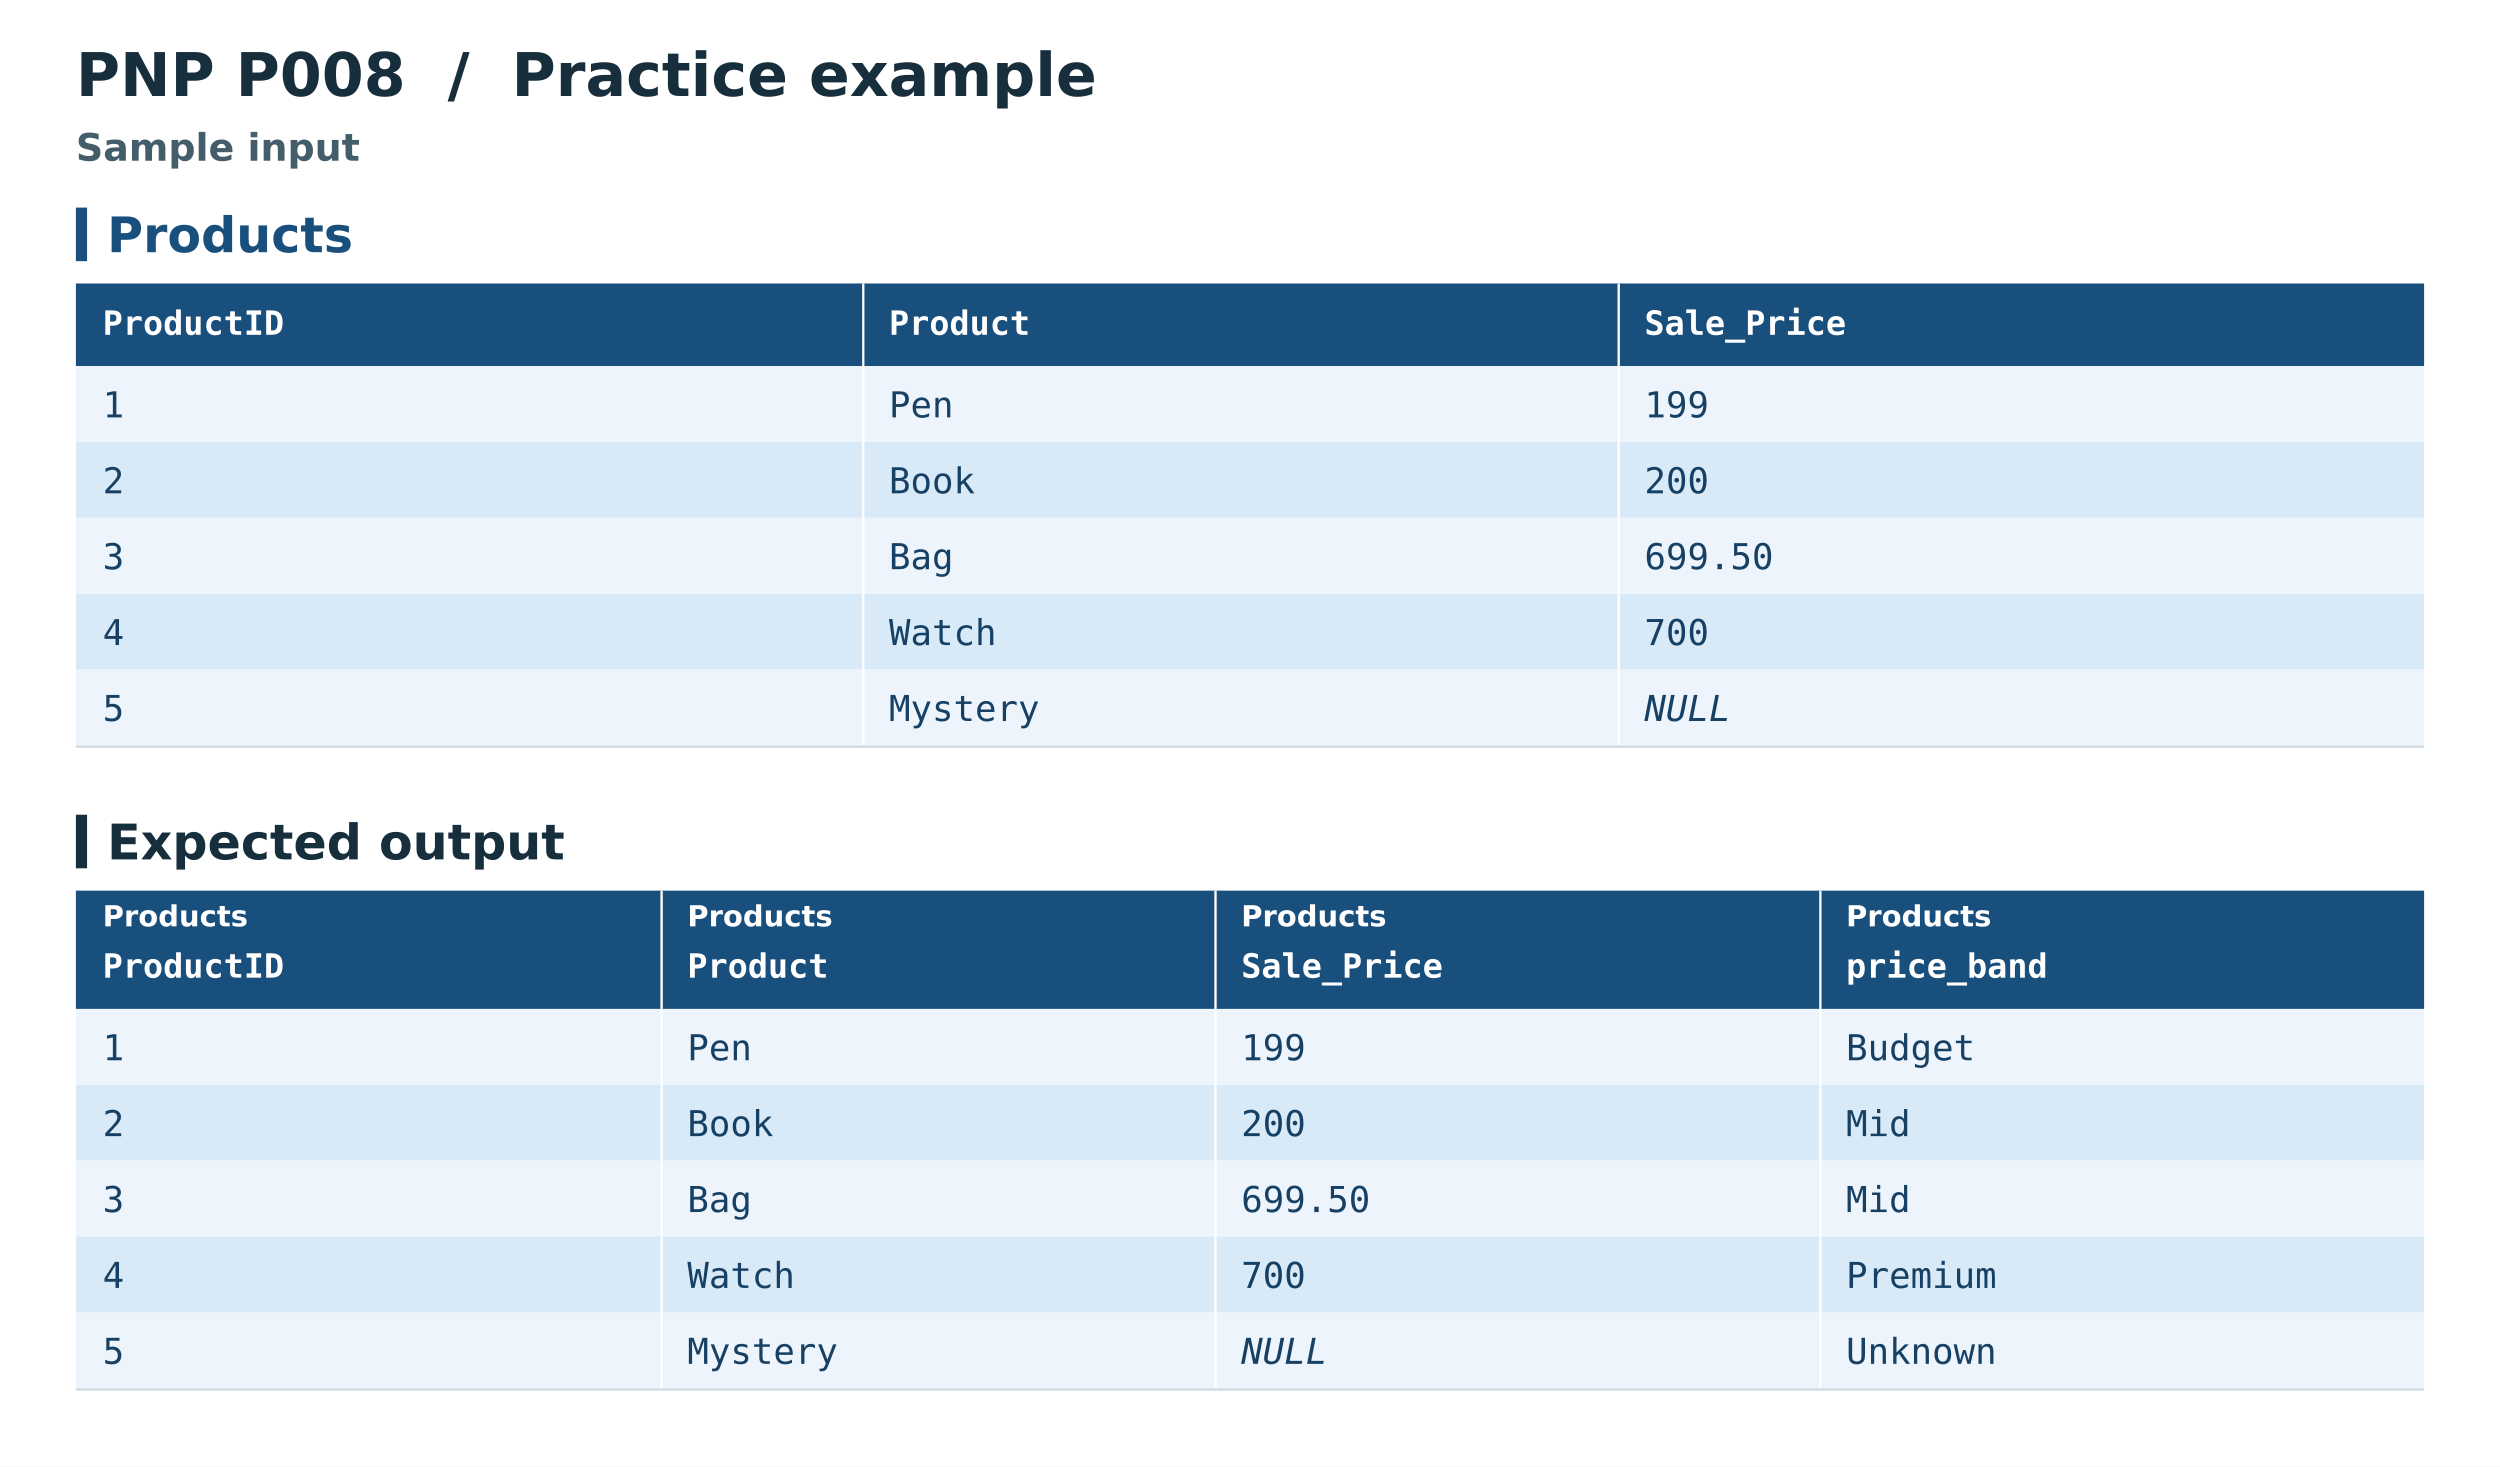
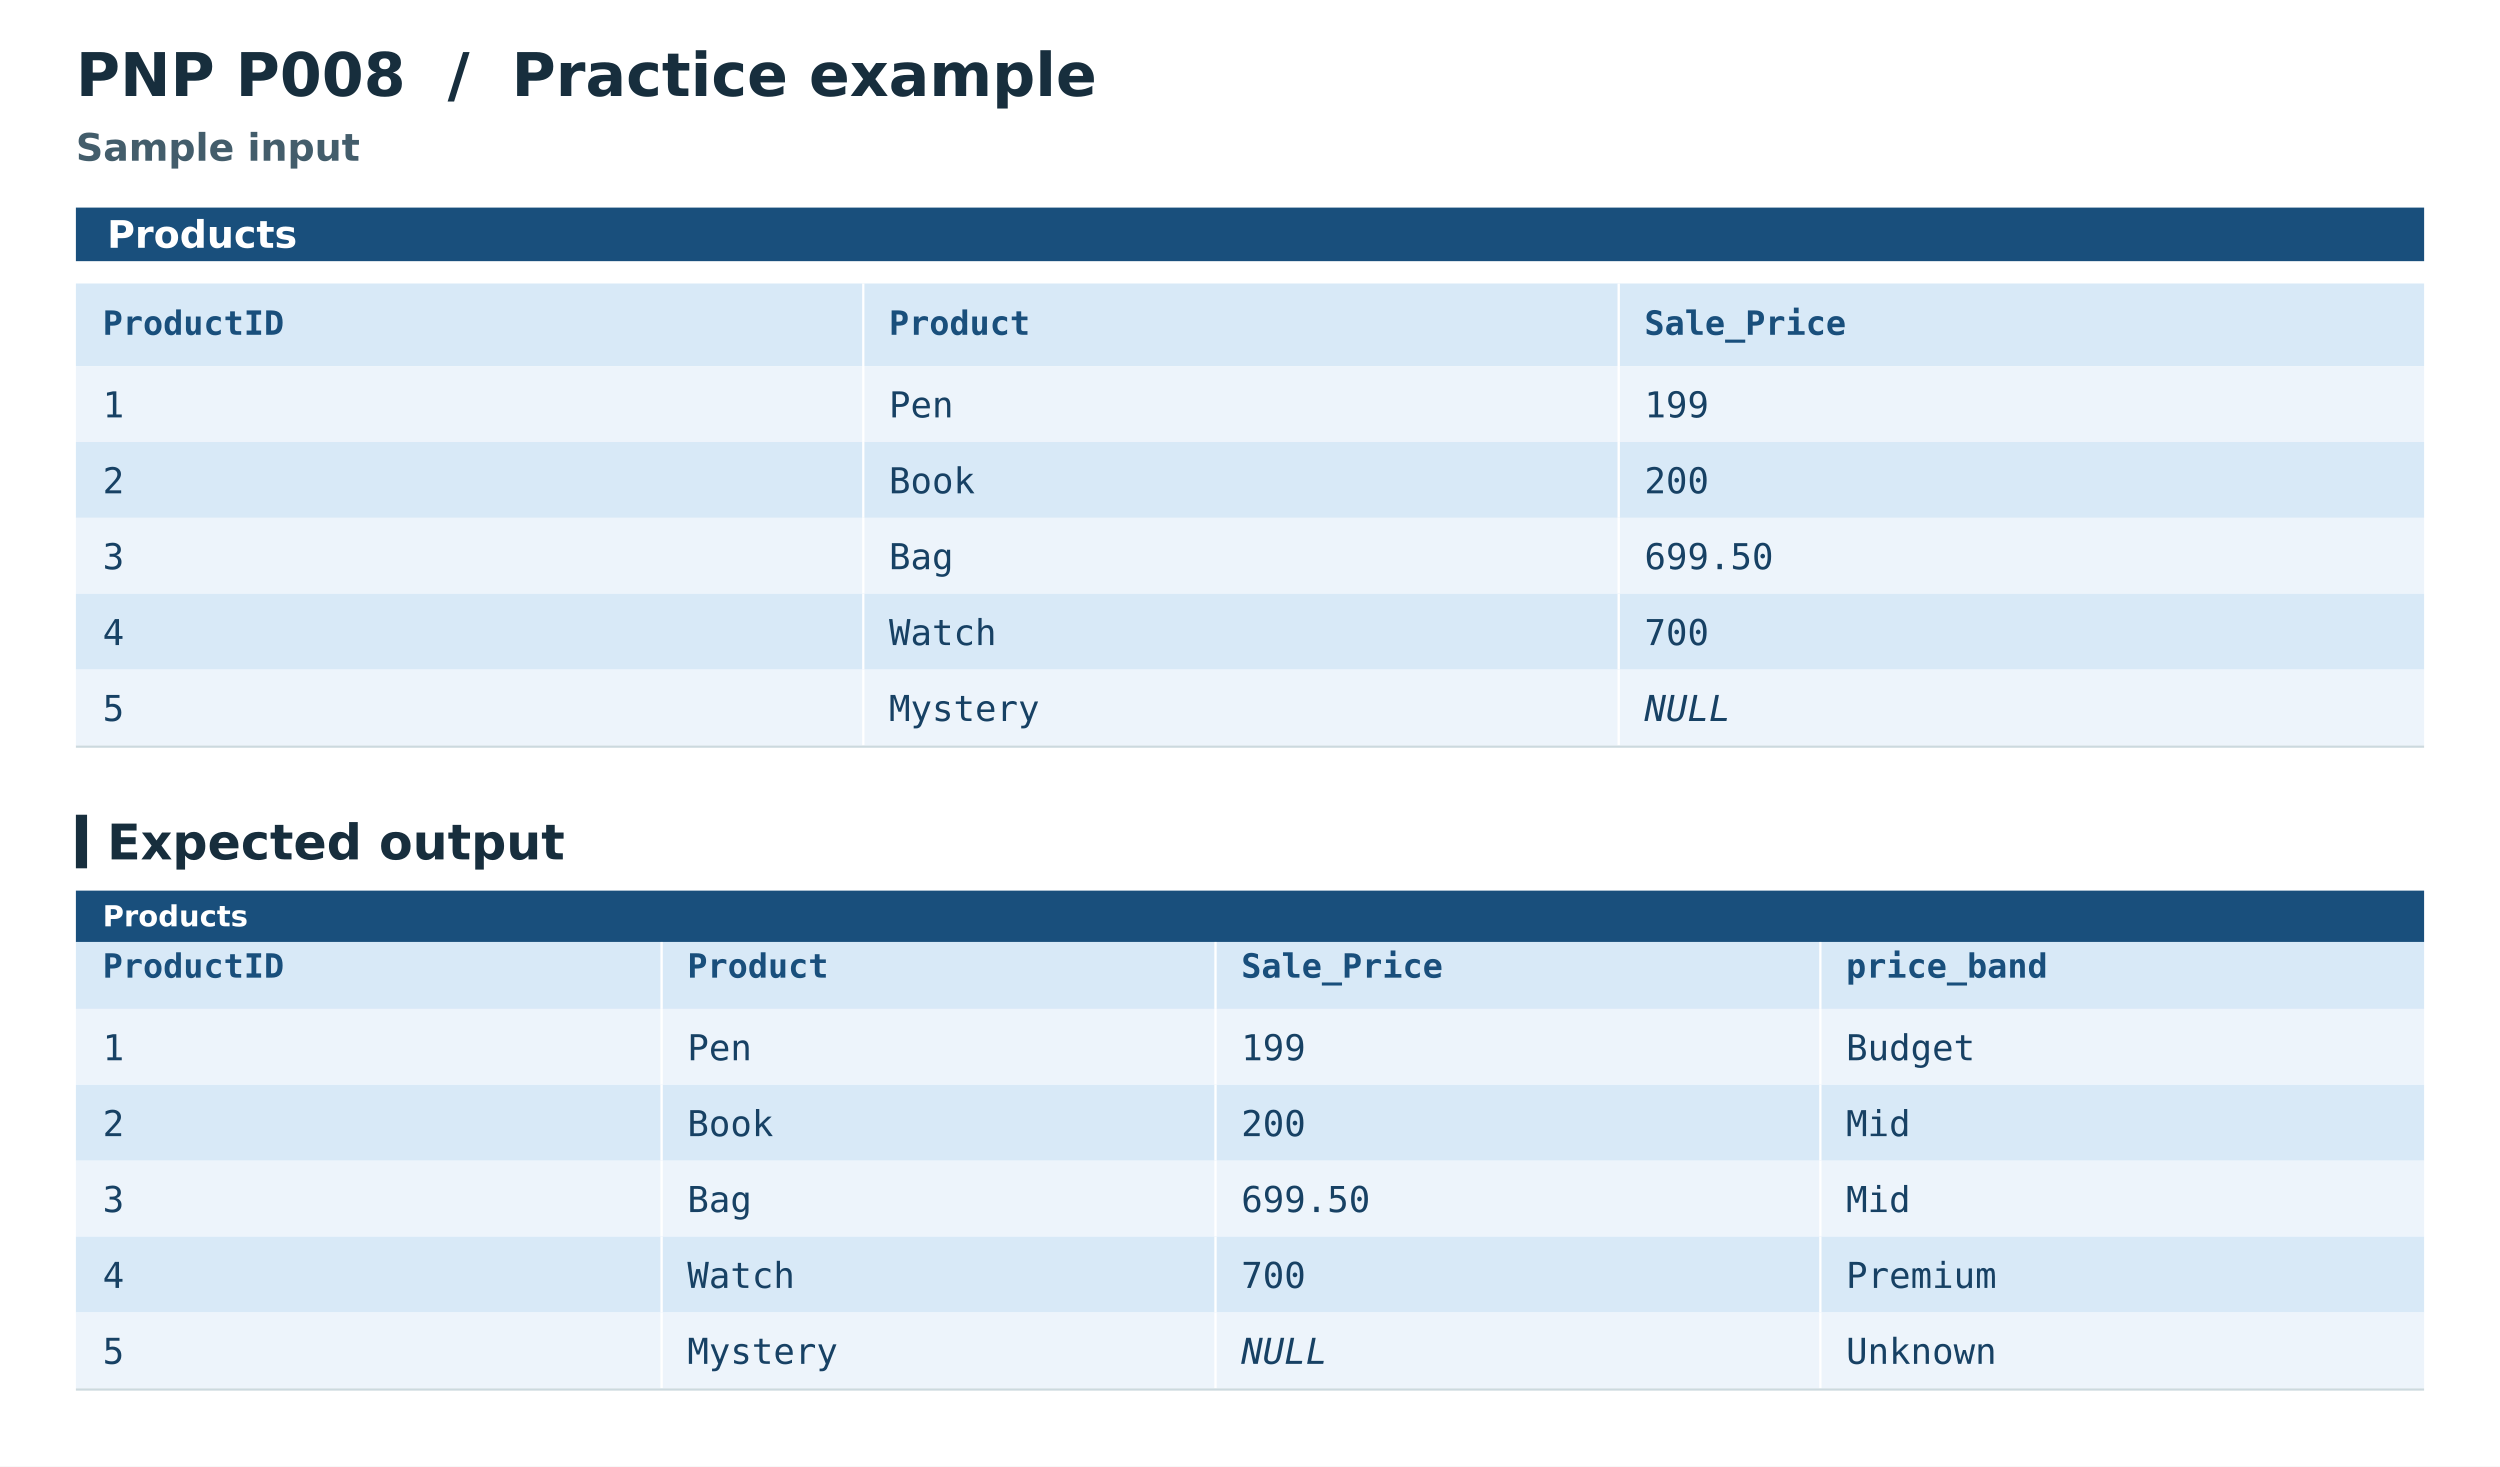
<svg xmlns="http://www.w3.org/2000/svg" width="1120" role="img" aria-labelledby="figure-title figure-desc" height="657" viewBox="0 0 1120 657">
  <rect x="0" y="0" width="1120" height="657" fill="#ffffff" />
  <text x="34" y="43" font-size="27" fill="#172e3d" font-family="DejaVu Sans, sans-serif" font-weight="700" xml:space="preserve">PNP P008  /  Practice example</text>
  <text x="34" y="72" font-size="17" fill="#435d6b" font-family="DejaVu Sans, sans-serif" font-weight="700" xml:space="preserve">Sample input</text>
  <g data-table="Products">
-     <rect x="34" y="93" width="5" height="24" fill="#194f7c" />
-     <text x="48" y="113" font-size="22" fill="#194f7c" font-family="DejaVu Sans, sans-serif" font-weight="700" xml:space="preserve">Products</text>
+     <rect x="34" y="93" width="1052.01" height="24" fill="#194f7c" />
+     <text x="48" y="111" font-size="17" fill="#ffffff" font-family="DejaVu Sans, sans-serif" font-weight="700" xml:space="preserve">Products</text>
    <g data-header="ProductID" data-source="Products">
-       <rect x="34" y="127" width="352.26" height="37" fill="#194f7c" />
-       <text x="46" y="150" font-size="15" fill="#ffffff" font-family="DejaVu Sans Mono, monospace" font-weight="700" xml:space="preserve">ProductID</text>
+       <rect x="34" y="127" width="352.26" height="37" fill="#d8e9f7" />
+       <text x="46" y="150" font-size="15" fill="#194f7c" font-family="DejaVu Sans Mono, monospace" font-weight="700" xml:space="preserve">ProductID</text>
    </g>
    <g data-header="Product" data-source="Products">
-       <rect x="386.26" y="127" width="338.46" height="37" fill="#194f7c" />
-       <text x="398.26" y="150" font-size="15" fill="#ffffff" font-family="DejaVu Sans Mono, monospace" font-weight="700" xml:space="preserve">Product</text>
+       <rect x="386.26" y="127" width="338.46" height="37" fill="#d8e9f7" />
+       <text x="398.26" y="150" font-size="15" fill="#194f7c" font-family="DejaVu Sans Mono, monospace" font-weight="700" xml:space="preserve">Product</text>
      <rect x="386.26" y="127" width="1" height="37" fill="#ffffff" />
    </g>
    <g data-header="Sale_Price" data-source="Products">
-       <rect x="724.71" y="127" width="361.29" height="37" fill="#194f7c" />
-       <text x="736.71" y="150" font-size="15" fill="#ffffff" font-family="DejaVu Sans Mono, monospace" font-weight="700" xml:space="preserve">Sale_Price</text>
+       <rect x="724.71" y="127" width="361.29" height="37" fill="#d8e9f7" />
+       <text x="736.71" y="150" font-size="15" fill="#194f7c" font-family="DejaVu Sans Mono, monospace" font-weight="700" xml:space="preserve">Sale_Price</text>
      <rect x="724.71" y="127" width="1" height="37" fill="#ffffff" />
    </g>
    <g data-column="ProductID" data-row="1" data-source="Products" data-value="1">
      <rect x="34" y="164" width="352.26" height="34" fill="#edf4fb" />
      <text x="46" y="187" font-size="16" fill="#174164" font-family="DejaVu Sans Mono, monospace" xml:space="preserve">1</text>
    </g>
    <g data-column="Product" data-row="1" data-source="Products" data-value="Pen">
      <rect x="386.26" y="164" width="338.46" height="34" fill="#edf4fb" />
      <rect x="386.26" y="164" width="1" height="34" fill="#ffffff" />
      <text x="398.26" y="187" font-size="16" fill="#174164" font-family="DejaVu Sans Mono, monospace" xml:space="preserve">Pen</text>
    </g>
    <g data-column="Sale_Price" data-row="1" data-source="Products" data-value="199">
      <rect x="724.71" y="164" width="361.29" height="34" fill="#edf4fb" />
      <rect x="724.71" y="164" width="1" height="34" fill="#ffffff" />
      <text x="736.71" y="187" font-size="16" fill="#174164" font-family="DejaVu Sans Mono, monospace" xml:space="preserve">199</text>
    </g>
    <g data-column="ProductID" data-row="2" data-source="Products" data-value="2">
      <rect x="34" y="198" width="352.26" height="34" fill="#d8e9f7" />
      <text x="46" y="221" font-size="16" fill="#174164" font-family="DejaVu Sans Mono, monospace" xml:space="preserve">2</text>
    </g>
    <g data-column="Product" data-row="2" data-source="Products" data-value="Book">
      <rect x="386.26" y="198" width="338.46" height="34" fill="#d8e9f7" />
      <rect x="386.26" y="198" width="1" height="34" fill="#ffffff" />
      <text x="398.26" y="221" font-size="16" fill="#174164" font-family="DejaVu Sans Mono, monospace" xml:space="preserve">Book</text>
    </g>
    <g data-column="Sale_Price" data-row="2" data-source="Products" data-value="200">
      <rect x="724.71" y="198" width="361.29" height="34" fill="#d8e9f7" />
      <rect x="724.71" y="198" width="1" height="34" fill="#ffffff" />
      <text x="736.71" y="221" font-size="16" fill="#174164" font-family="DejaVu Sans Mono, monospace" xml:space="preserve">200</text>
    </g>
    <g data-column="ProductID" data-row="3" data-source="Products" data-value="3">
      <rect x="34" y="232" width="352.26" height="34" fill="#edf4fb" />
      <text x="46" y="255" font-size="16" fill="#174164" font-family="DejaVu Sans Mono, monospace" xml:space="preserve">3</text>
    </g>
    <g data-column="Product" data-row="3" data-source="Products" data-value="Bag">
      <rect x="386.26" y="232" width="338.46" height="34" fill="#edf4fb" />
      <rect x="386.26" y="232" width="1" height="34" fill="#ffffff" />
      <text x="398.26" y="255" font-size="16" fill="#174164" font-family="DejaVu Sans Mono, monospace" xml:space="preserve">Bag</text>
    </g>
    <g data-column="Sale_Price" data-row="3" data-source="Products" data-value="699.50">
      <rect x="724.71" y="232" width="361.29" height="34" fill="#edf4fb" />
      <rect x="724.71" y="232" width="1" height="34" fill="#ffffff" />
      <text x="736.71" y="255" font-size="16" fill="#174164" font-family="DejaVu Sans Mono, monospace" xml:space="preserve">699.50</text>
    </g>
    <g data-column="ProductID" data-row="4" data-source="Products" data-value="4">
      <rect x="34" y="266" width="352.26" height="34" fill="#d8e9f7" />
      <text x="46" y="289" font-size="16" fill="#174164" font-family="DejaVu Sans Mono, monospace" xml:space="preserve">4</text>
    </g>
    <g data-column="Product" data-row="4" data-source="Products" data-value="Watch">
      <rect x="386.26" y="266" width="338.46" height="34" fill="#d8e9f7" />
      <rect x="386.26" y="266" width="1" height="34" fill="#ffffff" />
      <text x="398.26" y="289" font-size="16" fill="#174164" font-family="DejaVu Sans Mono, monospace" xml:space="preserve">Watch</text>
    </g>
    <g data-column="Sale_Price" data-row="4" data-source="Products" data-value="700">
      <rect x="724.71" y="266" width="361.29" height="34" fill="#d8e9f7" />
      <rect x="724.71" y="266" width="1" height="34" fill="#ffffff" />
      <text x="736.71" y="289" font-size="16" fill="#174164" font-family="DejaVu Sans Mono, monospace" xml:space="preserve">700</text>
    </g>
    <g data-column="ProductID" data-row="5" data-source="Products" data-value="5">
      <rect x="34" y="300" width="352.26" height="34" fill="#edf4fb" />
      <text x="46" y="323" font-size="16" fill="#174164" font-family="DejaVu Sans Mono, monospace" xml:space="preserve">5</text>
    </g>
    <g data-column="Product" data-row="5" data-source="Products" data-value="Mystery">
      <rect x="386.26" y="300" width="338.46" height="34" fill="#edf4fb" />
      <rect x="386.26" y="300" width="1" height="34" fill="#ffffff" />
      <text x="398.26" y="323" font-size="16" fill="#174164" font-family="DejaVu Sans Mono, monospace" xml:space="preserve">Mystery</text>
    </g>
    <g data-column="Sale_Price" data-row="5" data-source="Products" data-value="NULL">
      <rect x="724.71" y="300" width="361.29" height="34" fill="#edf4fb" />
      <rect x="724.71" y="300" width="1" height="34" fill="#ffffff" />
      <text x="736.71" y="323" font-size="16" fill="#174164" font-family="DejaVu Sans Mono, monospace" font-style="italic" xml:space="preserve">NULL</text>
    </g>
    <rect x="34" y="334" width="1052" height="1" fill="#ccd9de" />
  </g>
  <g data-table="Expected output">
    <rect x="34" y="365" width="5" height="24" fill="#172e3d" />
    <text x="48" y="385" font-size="22" fill="#172e3d" font-family="DejaVu Sans, sans-serif" font-weight="700" xml:space="preserve">Expected output</text>
    <g data-header="ProductID" data-source="Products">
-       <rect x="34" y="399" width="261.93" height="53" fill="#194f7c" />
+       <rect x="34" y="399" width="1052" height="23" fill="#194f7c" />
      <text x="46" y="415" font-size="13" fill="#ffffff" font-family="DejaVu Sans, sans-serif" font-weight="700" xml:space="preserve">Products</text>
-       <text x="46" y="438" font-size="15" fill="#ffffff" font-family="DejaVu Sans Mono, monospace" font-weight="700" xml:space="preserve">ProductID</text>
+       <rect x="34" y="422" width="261.93" height="30" fill="#d8e9f7" />
+       <text x="46" y="438" font-size="15" fill="#194f7c" font-family="DejaVu Sans Mono, monospace" font-weight="700" xml:space="preserve">ProductID</text>
    </g>
    <g data-header="Product" data-source="Products">
-       <rect x="295.93" y="399" width="248.14" height="53" fill="#194f7c" />
-       <text x="307.93" y="415" font-size="13" fill="#ffffff" font-family="DejaVu Sans, sans-serif" font-weight="700" xml:space="preserve">Products</text>
-       <text x="307.93" y="438" font-size="15" fill="#ffffff" font-family="DejaVu Sans Mono, monospace" font-weight="700" xml:space="preserve">Product</text>
-       <rect x="295.93" y="399" width="1" height="53" fill="#ffffff" />
+       <rect x="295.93" y="422" width="248.14" height="30" fill="#d8e9f7" />
+       <text x="307.93" y="438" font-size="15" fill="#194f7c" font-family="DejaVu Sans Mono, monospace" font-weight="700" xml:space="preserve">Product</text>
+       <rect x="295.93" y="422" width="1" height="30" fill="#ffffff" />
    </g>
    <g data-header="Sale_Price" data-source="Products">
-       <rect x="544.07" y="399" width="270.96" height="53" fill="#194f7c" />
-       <text x="556.07" y="415" font-size="13" fill="#ffffff" font-family="DejaVu Sans, sans-serif" font-weight="700" xml:space="preserve">Products</text>
-       <text x="556.07" y="438" font-size="15" fill="#ffffff" font-family="DejaVu Sans Mono, monospace" font-weight="700" xml:space="preserve">Sale_Price</text>
-       <rect x="544.07" y="399" width="1" height="53" fill="#ffffff" />
+       <rect x="544.07" y="422" width="270.96" height="30" fill="#d8e9f7" />
+       <text x="556.07" y="438" font-size="15" fill="#194f7c" font-family="DejaVu Sans Mono, monospace" font-weight="700" xml:space="preserve">Sale_Price</text>
+       <rect x="544.07" y="422" width="1" height="30" fill="#ffffff" />
    </g>
    <g data-header="price_band" data-source="Products">
-       <rect x="815.04" y="399" width="270.96" height="53" fill="#194f7c" />
-       <text x="827.04" y="415" font-size="13" fill="#ffffff" font-family="DejaVu Sans, sans-serif" font-weight="700" xml:space="preserve">Products</text>
-       <text x="827.04" y="438" font-size="15" fill="#ffffff" font-family="DejaVu Sans Mono, monospace" font-weight="700" xml:space="preserve">price_band</text>
-       <rect x="815.04" y="399" width="1" height="53" fill="#ffffff" />
+       <rect x="815.04" y="422" width="270.96" height="30" fill="#d8e9f7" />
+       <text x="827.04" y="438" font-size="15" fill="#194f7c" font-family="DejaVu Sans Mono, monospace" font-weight="700" xml:space="preserve">price_band</text>
+       <rect x="815.04" y="422" width="1" height="30" fill="#ffffff" />
    </g>
    <g data-column="ProductID" data-row="1" data-source="Products" data-value="1">
      <rect x="34" y="452" width="261.93" height="34" fill="#edf4fb" />
      <text x="46" y="475" font-size="16" fill="#174164" font-family="DejaVu Sans Mono, monospace" xml:space="preserve">1</text>
    </g>
    <g data-column="Product" data-row="1" data-source="Products" data-value="Pen">
      <rect x="295.93" y="452" width="248.14" height="34" fill="#edf4fb" />
      <rect x="295.93" y="452" width="1" height="34" fill="#ffffff" />
      <text x="307.93" y="475" font-size="16" fill="#174164" font-family="DejaVu Sans Mono, monospace" xml:space="preserve">Pen</text>
    </g>
    <g data-column="Sale_Price" data-row="1" data-source="Products" data-value="199">
      <rect x="544.07" y="452" width="270.96" height="34" fill="#edf4fb" />
      <rect x="544.07" y="452" width="1" height="34" fill="#ffffff" />
      <text x="556.07" y="475" font-size="16" fill="#174164" font-family="DejaVu Sans Mono, monospace" xml:space="preserve">199</text>
    </g>
    <g data-column="price_band" data-row="1" data-source="Products" data-value="Budget">
      <rect x="815.04" y="452" width="270.96" height="34" fill="#edf4fb" />
      <rect x="815.04" y="452" width="1" height="34" fill="#ffffff" />
      <text x="827.04" y="475" font-size="16" fill="#174164" font-family="DejaVu Sans Mono, monospace" xml:space="preserve">Budget</text>
    </g>
    <g data-column="ProductID" data-row="2" data-source="Products" data-value="2">
      <rect x="34" y="486" width="261.93" height="34" fill="#d8e9f7" />
      <text x="46" y="509" font-size="16" fill="#174164" font-family="DejaVu Sans Mono, monospace" xml:space="preserve">2</text>
    </g>
    <g data-column="Product" data-row="2" data-source="Products" data-value="Book">
      <rect x="295.93" y="486" width="248.14" height="34" fill="#d8e9f7" />
      <rect x="295.93" y="486" width="1" height="34" fill="#ffffff" />
      <text x="307.93" y="509" font-size="16" fill="#174164" font-family="DejaVu Sans Mono, monospace" xml:space="preserve">Book</text>
    </g>
    <g data-column="Sale_Price" data-row="2" data-source="Products" data-value="200">
      <rect x="544.07" y="486" width="270.96" height="34" fill="#d8e9f7" />
      <rect x="544.07" y="486" width="1" height="34" fill="#ffffff" />
      <text x="556.07" y="509" font-size="16" fill="#174164" font-family="DejaVu Sans Mono, monospace" xml:space="preserve">200</text>
    </g>
    <g data-column="price_band" data-row="2" data-source="Products" data-value="Mid">
      <rect x="815.04" y="486" width="270.96" height="34" fill="#d8e9f7" />
      <rect x="815.04" y="486" width="1" height="34" fill="#ffffff" />
      <text x="827.04" y="509" font-size="16" fill="#174164" font-family="DejaVu Sans Mono, monospace" xml:space="preserve">Mid</text>
    </g>
    <g data-column="ProductID" data-row="3" data-source="Products" data-value="3">
      <rect x="34" y="520" width="261.93" height="34" fill="#edf4fb" />
      <text x="46" y="543" font-size="16" fill="#174164" font-family="DejaVu Sans Mono, monospace" xml:space="preserve">3</text>
    </g>
    <g data-column="Product" data-row="3" data-source="Products" data-value="Bag">
      <rect x="295.93" y="520" width="248.14" height="34" fill="#edf4fb" />
      <rect x="295.93" y="520" width="1" height="34" fill="#ffffff" />
      <text x="307.93" y="543" font-size="16" fill="#174164" font-family="DejaVu Sans Mono, monospace" xml:space="preserve">Bag</text>
    </g>
    <g data-column="Sale_Price" data-row="3" data-source="Products" data-value="699.50">
      <rect x="544.07" y="520" width="270.96" height="34" fill="#edf4fb" />
      <rect x="544.07" y="520" width="1" height="34" fill="#ffffff" />
      <text x="556.07" y="543" font-size="16" fill="#174164" font-family="DejaVu Sans Mono, monospace" xml:space="preserve">699.50</text>
    </g>
    <g data-column="price_band" data-row="3" data-source="Products" data-value="Mid">
      <rect x="815.04" y="520" width="270.96" height="34" fill="#edf4fb" />
      <rect x="815.04" y="520" width="1" height="34" fill="#ffffff" />
      <text x="827.04" y="543" font-size="16" fill="#174164" font-family="DejaVu Sans Mono, monospace" xml:space="preserve">Mid</text>
    </g>
    <g data-column="ProductID" data-row="4" data-source="Products" data-value="4">
      <rect x="34" y="554" width="261.93" height="34" fill="#d8e9f7" />
      <text x="46" y="577" font-size="16" fill="#174164" font-family="DejaVu Sans Mono, monospace" xml:space="preserve">4</text>
    </g>
    <g data-column="Product" data-row="4" data-source="Products" data-value="Watch">
      <rect x="295.93" y="554" width="248.14" height="34" fill="#d8e9f7" />
      <rect x="295.93" y="554" width="1" height="34" fill="#ffffff" />
      <text x="307.93" y="577" font-size="16" fill="#174164" font-family="DejaVu Sans Mono, monospace" xml:space="preserve">Watch</text>
    </g>
    <g data-column="Sale_Price" data-row="4" data-source="Products" data-value="700">
      <rect x="544.07" y="554" width="270.96" height="34" fill="#d8e9f7" />
      <rect x="544.07" y="554" width="1" height="34" fill="#ffffff" />
      <text x="556.07" y="577" font-size="16" fill="#174164" font-family="DejaVu Sans Mono, monospace" xml:space="preserve">700</text>
    </g>
    <g data-column="price_band" data-row="4" data-source="Products" data-value="Premium">
      <rect x="815.04" y="554" width="270.96" height="34" fill="#d8e9f7" />
      <rect x="815.04" y="554" width="1" height="34" fill="#ffffff" />
      <text x="827.04" y="577" font-size="16" fill="#174164" font-family="DejaVu Sans Mono, monospace" xml:space="preserve">Premium</text>
    </g>
    <g data-column="ProductID" data-row="5" data-source="Products" data-value="5">
      <rect x="34" y="588" width="261.93" height="34" fill="#edf4fb" />
      <text x="46" y="611" font-size="16" fill="#174164" font-family="DejaVu Sans Mono, monospace" xml:space="preserve">5</text>
    </g>
    <g data-column="Product" data-row="5" data-source="Products" data-value="Mystery">
      <rect x="295.93" y="588" width="248.14" height="34" fill="#edf4fb" />
      <rect x="295.93" y="588" width="1" height="34" fill="#ffffff" />
      <text x="307.93" y="611" font-size="16" fill="#174164" font-family="DejaVu Sans Mono, monospace" xml:space="preserve">Mystery</text>
    </g>
    <g data-column="Sale_Price" data-row="5" data-source="Products" data-value="NULL">
      <rect x="544.07" y="588" width="270.96" height="34" fill="#edf4fb" />
      <rect x="544.07" y="588" width="1" height="34" fill="#ffffff" />
      <text x="556.07" y="611" font-size="16" fill="#174164" font-family="DejaVu Sans Mono, monospace" font-style="italic" xml:space="preserve">NULL</text>
    </g>
    <g data-column="price_band" data-row="5" data-source="Products" data-value="Unknown">
      <rect x="815.04" y="588" width="270.96" height="34" fill="#edf4fb" />
      <rect x="815.04" y="588" width="1" height="34" fill="#ffffff" />
      <text x="827.04" y="611" font-size="16" fill="#174164" font-family="DejaVu Sans Mono, monospace" xml:space="preserve">Unknown</text>
    </g>
    <rect x="34" y="622" width="1052" height="1" fill="#ccd9de" />
  </g>
</svg>
